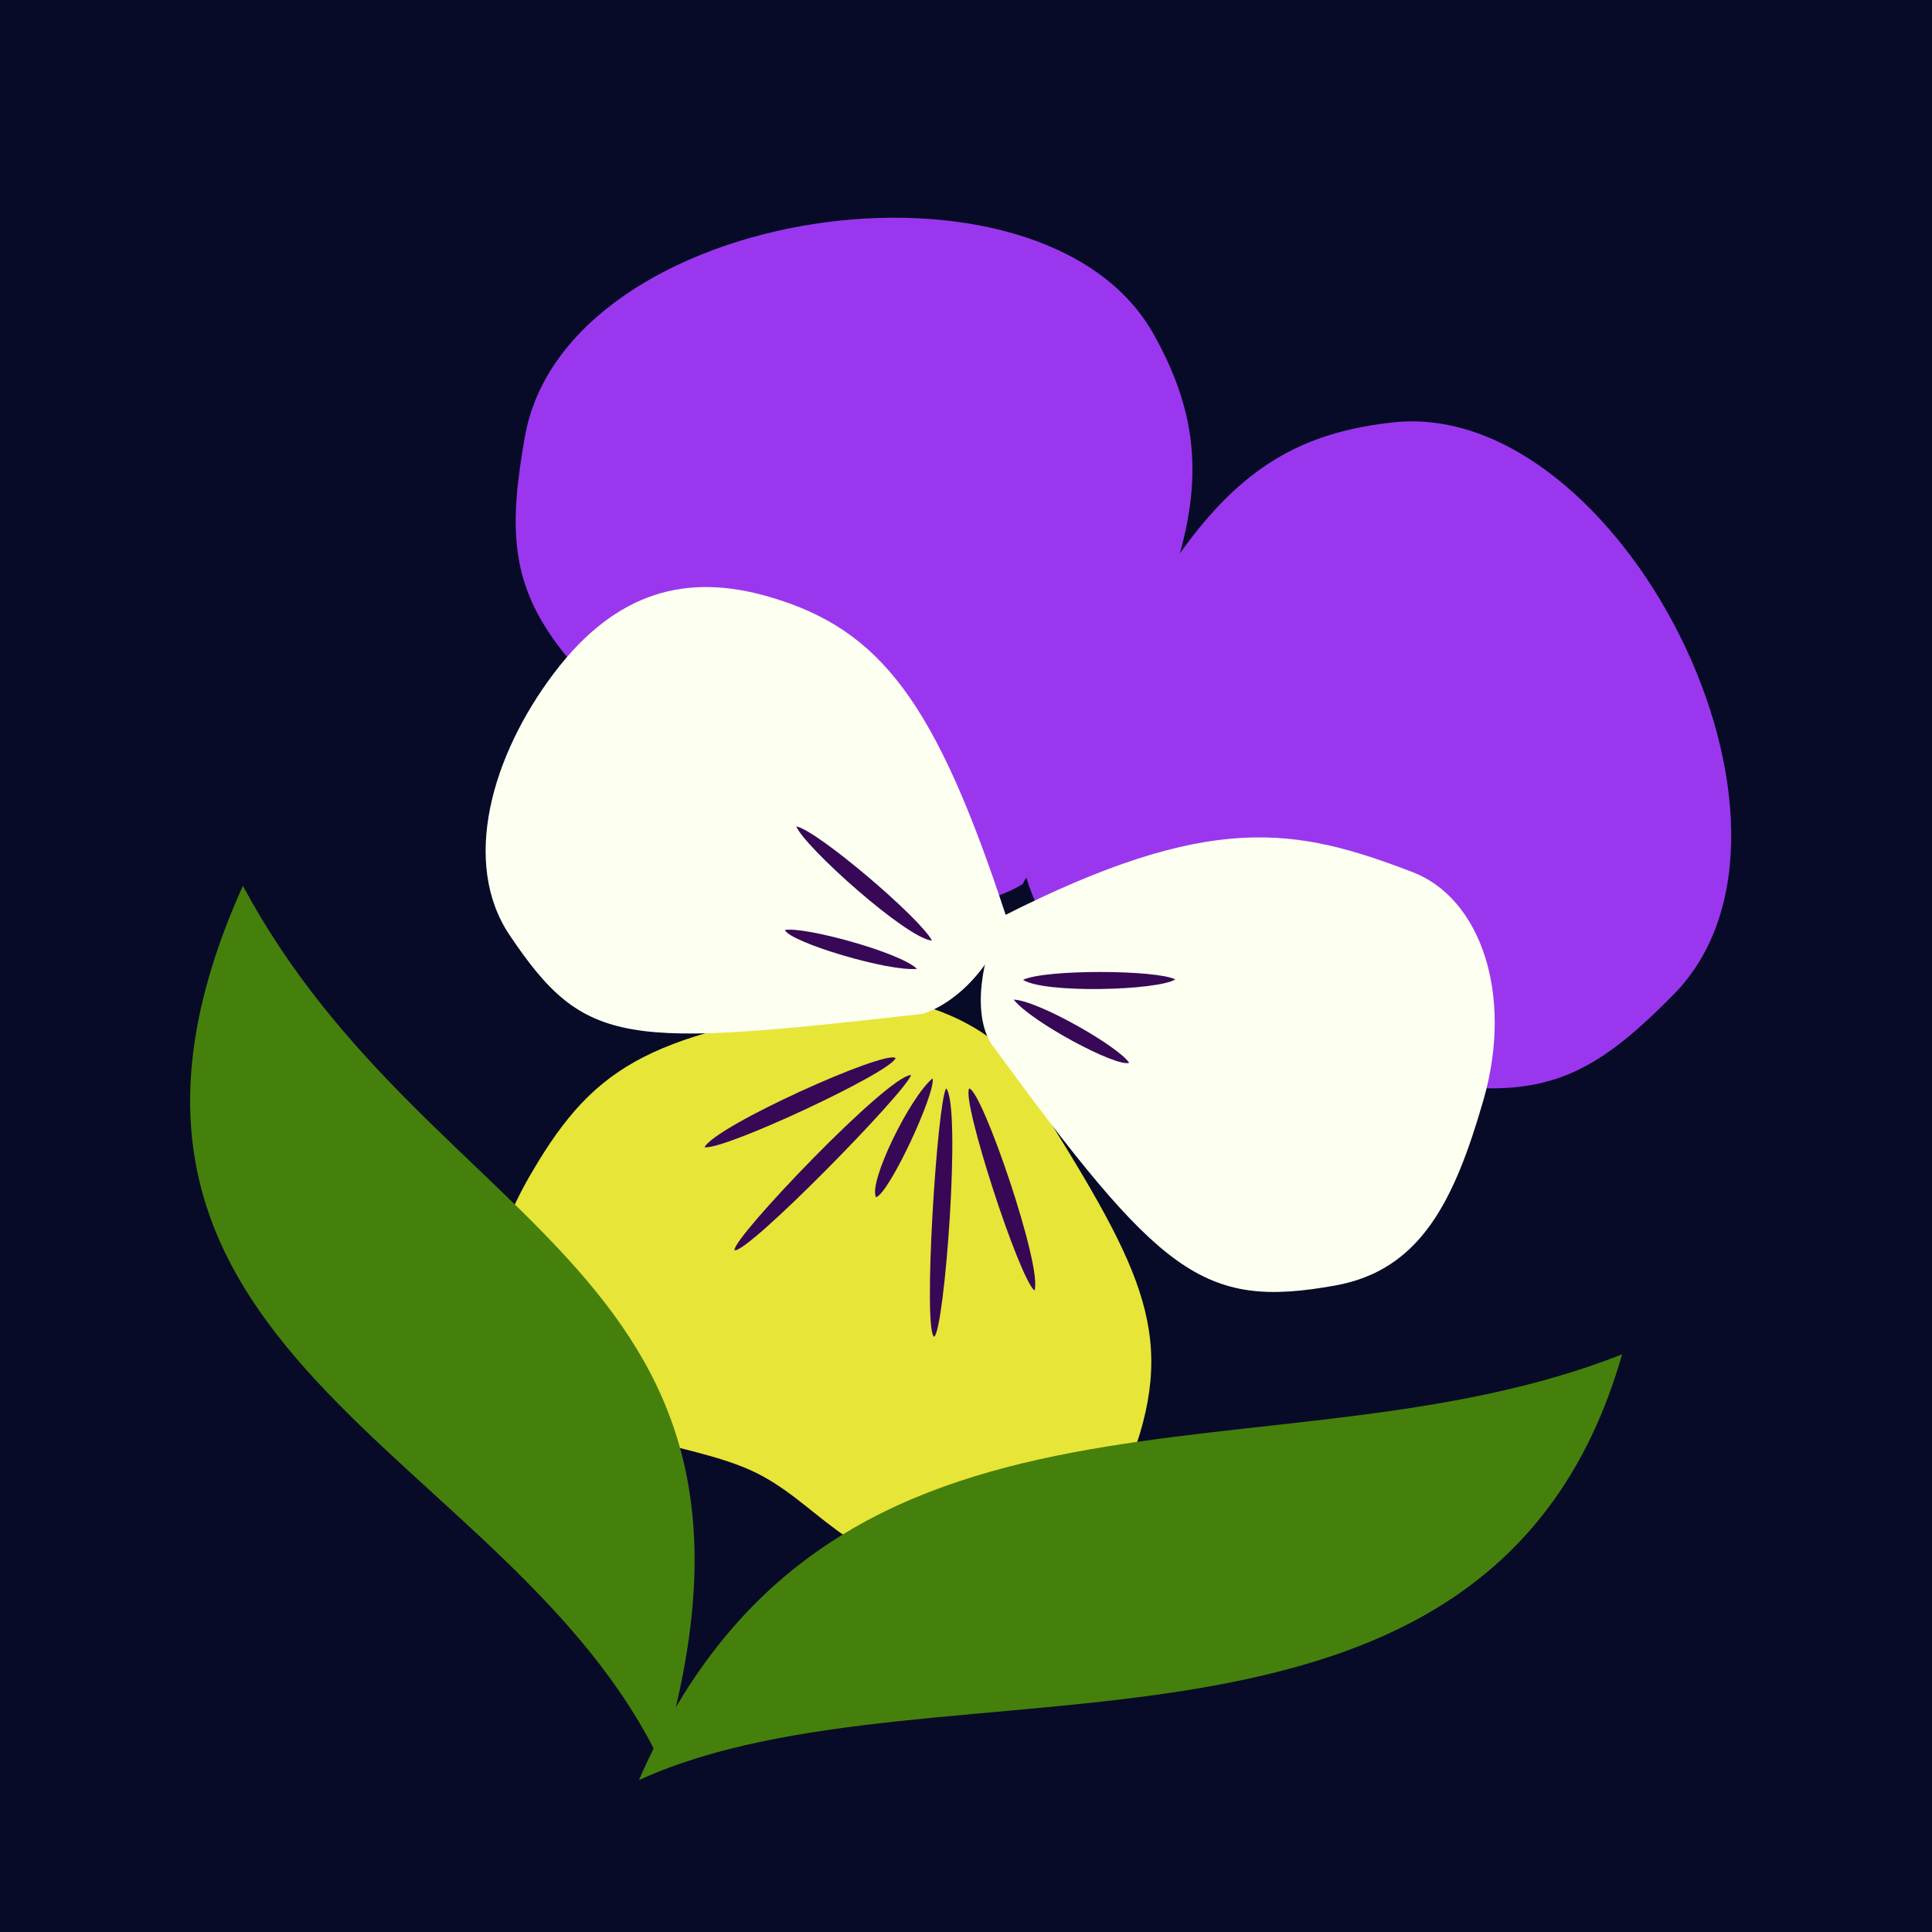
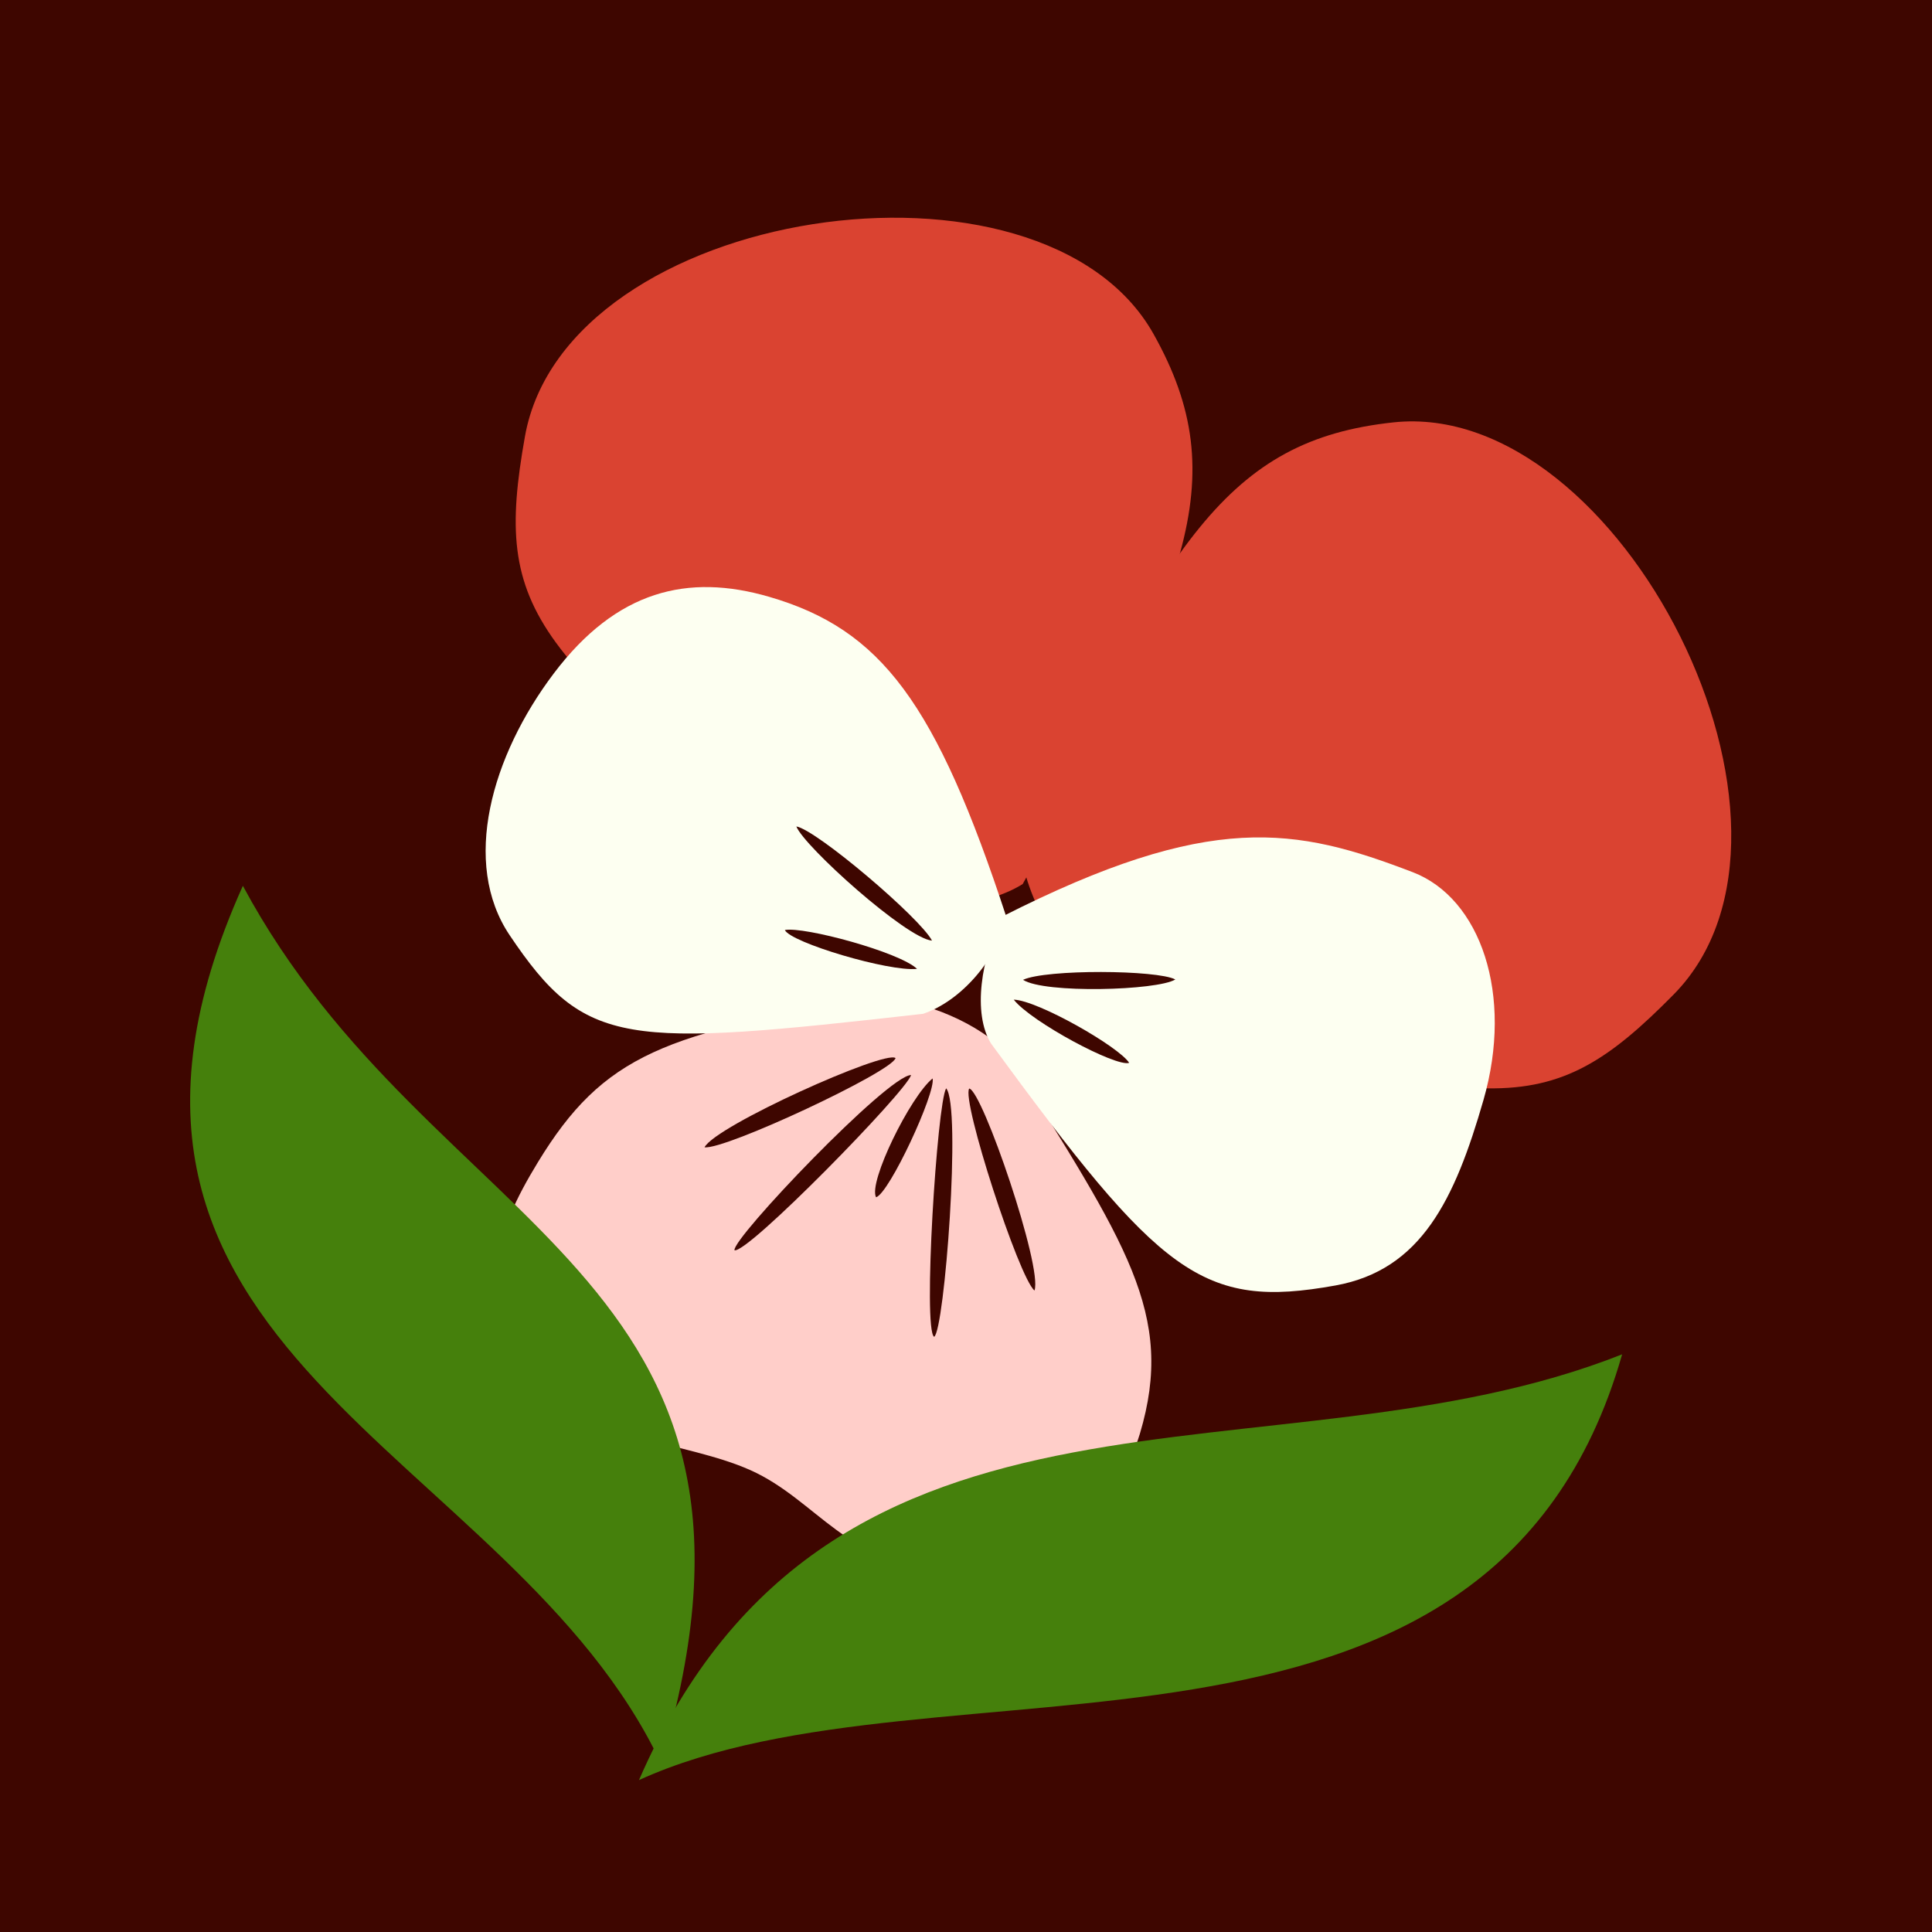
- <svg xmlns="http://www.w3.org/2000/svg" id="svg8" version="1.1" viewBox="0 0 52.917 52.917" height="200" width="200">
+ <svg xmlns="http://www.w3.org/2000/svg" id="svg8" version="1.1" viewBox="0 0 26.458 26.458" height="100" width="100">
  <defs id="defs2" />
-   <g transform="translate(0,-244.0833)" id="layer1">
-     <rect y="244.083" x="0" height="52.917" width="52.917" id="rect864" style="color:#000000;clip-rule:nonzero;display:inline;overflow:visible;visibility:visible;opacity:1;isolation:auto;mix-blend-mode:normal;color-interpolation:sRGB;color-interpolation-filters:linearRGB;solid-color:#000000;solid-opacity:1;vector-effect:none;fill:#070b27;fill-opacity:1;fill-rule:nonzero;stroke:none;stroke-width:0.794;stroke-linecap:round;stroke-linejoin:round;stroke-miterlimit:4;stroke-dasharray:none;stroke-dashoffset:0;stroke-opacity:1;paint-order:normal;color-rendering:auto;image-rendering:auto;shape-rendering:auto;text-rendering:auto;enable-background:accumulate" />
+   <g transform="matrix(0.4999998,0,0,0.4999998,1.2230884e-5,-122.0416)" id="layer1">
+     <rect y="244.083" x="-2.4613956e-07" height="52.917" width="52.917" id="rect864" style="color:#000000;clip-rule:nonzero;display:inline;overflow:visible;visibility:visible;opacity:1;isolation:auto;mix-blend-mode:normal;color-interpolation:sRGB;color-interpolation-filters:linearRGB;solid-color:#000000;solid-opacity:1;vector-effect:none;fill:#3e0600;fill-opacity:1;fill-rule:nonzero;stroke:none;stroke-width:0.794;stroke-linecap:round;stroke-linejoin:round;stroke-miterlimit:4;stroke-dasharray:none;stroke-dashoffset:0;stroke-opacity:1;paint-order:normal;color-rendering:auto;image-rendering:auto;shape-rendering:auto;text-rendering:auto;enable-background:accumulate" />
    <g transform="translate(2.400053,-2.004522)" id="g1156">
      <g id="g1114" transform="matrix(1.766398,0.7863275,-0.7863275,1.766398,196.7343,-251.1288)" style="stroke-width:0.517">
-         <path id="path815-5-9" d="M 28.582,281.901 C 28.737,277.118 28.898,275.447 30.96,274.253 32.358,273.444 34.379,274.114 35.906,275.375 37.432,276.636 38.464,278.487 37.881,280.042 36.971,282.465 36.243,282.632 30.555,283.32 29.863,283.225 28.884,282.493 28.582,281.901 Z" style="color:#000000;clip-rule:nonzero;display:inline;overflow:visible;visibility:visible;opacity:1;isolation:auto;mix-blend-mode:normal;color-interpolation:sRGB;color-interpolation-filters:linearRGB;solid-color:#000000;solid-opacity:1;vector-effect:none;fill:#9a37ee;fill-opacity:1;fill-rule:nonzero;stroke:none;stroke-width:0.411;stroke-linecap:round;stroke-linejoin:round;stroke-miterlimit:4;stroke-dasharray:none;stroke-dashoffset:0;stroke-opacity:1;paint-order:normal;color-rendering:auto;image-rendering:auto;shape-rendering:auto;text-rendering:auto;enable-background:accumulate" />
-         <path id="path815-5" d="M 28.82,282.364 C 29.221,277.597 29.255,275.918 27.345,274.493 26.05,273.527 23.965,273.958 22.302,275.034 20.64,276.109 19.401,277.829 19.8,279.44 20.422,281.953 21.126,282.202 26.696,283.546 27.395,283.531 28.452,282.917 28.82,282.364 Z" style="color:#000000;clip-rule:nonzero;display:inline;overflow:visible;visibility:visible;opacity:1;isolation:auto;mix-blend-mode:normal;color-interpolation:sRGB;color-interpolation-filters:linearRGB;solid-color:#000000;solid-opacity:1;vector-effect:none;fill:#9a37ee;fill-opacity:1;fill-rule:nonzero;stroke:none;stroke-width:0.411;stroke-linecap:round;stroke-linejoin:round;stroke-miterlimit:4;stroke-dasharray:none;stroke-dashoffset:0;stroke-opacity:1;paint-order:normal;color-rendering:auto;image-rendering:auto;shape-rendering:auto;text-rendering:auto;enable-background:accumulate" />
+         <path id="path815-5-9" d="M 28.582,281.901 C 28.737,277.118 28.898,275.447 30.96,274.253 32.358,273.444 34.379,274.114 35.906,275.375 37.432,276.636 38.464,278.487 37.881,280.042 36.971,282.465 36.243,282.632 30.555,283.32 29.863,283.225 28.884,282.493 28.582,281.901 Z" style="color:#000000;clip-rule:nonzero;display:inline;overflow:visible;visibility:visible;opacity:1;isolation:auto;mix-blend-mode:normal;color-interpolation:sRGB;color-interpolation-filters:linearRGB;solid-color:#000000;solid-opacity:1;vector-effect:none;fill:#da4331;fill-opacity:1;fill-rule:nonzero;stroke:none;stroke-width:0.411;stroke-linecap:round;stroke-linejoin:round;stroke-miterlimit:4;stroke-dasharray:none;stroke-dashoffset:0;stroke-opacity:1;paint-order:normal;color-rendering:auto;image-rendering:auto;shape-rendering:auto;text-rendering:auto;enable-background:accumulate" />
+         <path id="path815-5" d="M 28.82,282.364 C 29.221,277.597 29.255,275.918 27.345,274.493 26.05,273.527 23.965,273.958 22.302,275.034 20.64,276.109 19.401,277.829 19.8,279.44 20.422,281.953 21.126,282.202 26.696,283.546 27.395,283.531 28.452,282.917 28.82,282.364 Z" style="color:#000000;clip-rule:nonzero;display:inline;overflow:visible;visibility:visible;opacity:1;isolation:auto;mix-blend-mode:normal;color-interpolation:sRGB;color-interpolation-filters:linearRGB;solid-color:#000000;solid-opacity:1;vector-effect:none;fill:#da4331;fill-opacity:1;fill-rule:nonzero;stroke:none;stroke-width:0.411;stroke-linecap:round;stroke-linejoin:round;stroke-miterlimit:4;stroke-dasharray:none;stroke-dashoffset:0;stroke-opacity:1;paint-order:normal;color-rendering:auto;image-rendering:auto;shape-rendering:auto;text-rendering:auto;enable-background:accumulate" />
        <g id="g1039" style="stroke-width:0.517">
-           <path style="color:#000000;clip-rule:nonzero;display:inline;overflow:visible;visibility:visible;opacity:1;isolation:auto;mix-blend-mode:normal;color-interpolation:sRGB;color-interpolation-filters:linearRGB;solid-color:#000000;solid-opacity:1;vector-effect:none;fill:#e7e538;fill-opacity:1;fill-rule:nonzero;stroke:none;stroke-width:0.411;stroke-linecap:round;stroke-linejoin:round;stroke-miterlimit:4;stroke-dasharray:none;stroke-dashoffset:0;stroke-opacity:1;paint-order:normal;color-rendering:auto;image-rendering:auto;shape-rendering:auto;text-rendering:auto;enable-background:accumulate" d="M 27.667,284.65 C 25.037,286.328 24.376,287 24.149,288.755 23.995,289.945 24.089,290.807 25.39,291.492 26.507,292.079 27.634,291.518 28.671,291.518 29.707,291.518 30.531,292.221 31.647,291.634 32.949,290.949 33.657,289.992 33.503,288.802 33.276,287.047 32.237,286.428 29.607,284.65 29.067,284.416 28.225,284.439 27.667,284.65 Z" id="path815-5-73-2-5" />
+           <path style="color:#000000;clip-rule:nonzero;display:inline;overflow:visible;visibility:visible;opacity:1;isolation:auto;mix-blend-mode:normal;color-interpolation:sRGB;color-interpolation-filters:linearRGB;solid-color:#000000;solid-opacity:1;vector-effect:none;fill:#ffcec9;fill-opacity:1;fill-rule:nonzero;stroke:none;stroke-width:0.411;stroke-linecap:round;stroke-linejoin:round;stroke-miterlimit:4;stroke-dasharray:none;stroke-dashoffset:0;stroke-opacity:1;paint-order:normal;color-rendering:auto;image-rendering:auto;shape-rendering:auto;text-rendering:auto;enable-background:accumulate" d="M 27.667,284.65 C 25.037,286.328 24.376,287 24.149,288.755 23.995,289.945 24.089,290.807 25.39,291.492 26.507,292.079 27.634,291.518 28.671,291.518 29.707,291.518 30.531,292.221 31.647,291.634 32.949,290.949 33.657,289.992 33.503,288.802 33.276,287.047 32.237,286.428 29.607,284.65 29.067,284.416 28.225,284.439 27.667,284.65 Z" id="path815-5-73-2-5" />
          <g id="g1030" style="stroke-width:0.517">
-             <path id="path942" d="M 28.774,285.399 C 28.899,285.567 28.876,287.131 28.727,287.263 28.536,287.116 28.59,285.759 28.774,285.399 Z" style="color:#000000;clip-rule:nonzero;display:inline;overflow:visible;visibility:visible;opacity:1;isolation:auto;mix-blend-mode:normal;color-interpolation:sRGB;color-interpolation-filters:linearRGB;solid-color:#000000;solid-opacity:1;vector-effect:none;fill:#370856;fill-opacity:1;fill-rule:nonzero;stroke:none;stroke-width:0.411;stroke-linecap:round;stroke-linejoin:round;stroke-miterlimit:4;stroke-dasharray:none;stroke-dashoffset:0;stroke-opacity:1;paint-order:normal;color-rendering:auto;image-rendering:auto;shape-rendering:auto;text-rendering:auto;enable-background:accumulate" />
-             <path id="path942-7" d="M 28.476,285.479 C 28.506,285.729 27.392,288.733 27.2,288.764 27.099,288.63 28.176,285.616 28.476,285.479 Z" style="color:#000000;clip-rule:nonzero;display:inline;overflow:visible;visibility:visible;opacity:1;isolation:auto;mix-blend-mode:normal;color-interpolation:sRGB;color-interpolation-filters:linearRGB;solid-color:#000000;solid-opacity:1;vector-effect:none;fill:#370856;fill-opacity:1;fill-rule:nonzero;stroke:none;stroke-width:0.411;stroke-linecap:round;stroke-linejoin:round;stroke-miterlimit:4;stroke-dasharray:none;stroke-dashoffset:0;stroke-opacity:1;paint-order:normal;color-rendering:auto;image-rendering:auto;shape-rendering:auto;text-rendering:auto;enable-background:accumulate" />
-             <path id="path942-7-9" d="M 28.177,285.349 C 28.214,285.543 26.499,287.524 26.219,287.604 26.239,287.261 27.995,285.3 28.177,285.349 Z" style="color:#000000;clip-rule:nonzero;display:inline;overflow:visible;visibility:visible;opacity:1;isolation:auto;mix-blend-mode:normal;color-interpolation:sRGB;color-interpolation-filters:linearRGB;solid-color:#000000;solid-opacity:1;vector-effect:none;fill:#370856;fill-opacity:1;fill-rule:nonzero;stroke:none;stroke-width:0.411;stroke-linecap:round;stroke-linejoin:round;stroke-miterlimit:4;stroke-dasharray:none;stroke-dashoffset:0;stroke-opacity:1;paint-order:normal;color-rendering:auto;image-rendering:auto;shape-rendering:auto;text-rendering:auto;enable-background:accumulate" />
-             <path id="path942-7-0" d="M 29.006,285.449 C 28.977,285.699 30.091,288.703 30.282,288.734 30.383,288.6 29.307,285.586 29.006,285.449 Z" style="color:#000000;clip-rule:nonzero;display:inline;overflow:visible;visibility:visible;opacity:1;isolation:auto;mix-blend-mode:normal;color-interpolation:sRGB;color-interpolation-filters:linearRGB;solid-color:#000000;solid-opacity:1;vector-effect:none;fill:#370856;fill-opacity:1;fill-rule:nonzero;stroke:none;stroke-width:0.411;stroke-linecap:round;stroke-linejoin:round;stroke-miterlimit:4;stroke-dasharray:none;stroke-dashoffset:0;stroke-opacity:1;paint-order:normal;color-rendering:auto;image-rendering:auto;shape-rendering:auto;text-rendering:auto;enable-background:accumulate" />
-             <path id="path942-7-9-3" d="M 29.306,285.319 C 29.268,285.513 31.034,287.477 31.314,287.557 31.293,287.214 29.488,285.269 29.306,285.319 Z" style="color:#000000;clip-rule:nonzero;display:inline;overflow:visible;visibility:visible;opacity:1;isolation:auto;mix-blend-mode:normal;color-interpolation:sRGB;color-interpolation-filters:linearRGB;solid-color:#000000;solid-opacity:1;vector-effect:none;fill:#370856;fill-opacity:1;fill-rule:nonzero;stroke:none;stroke-width:0.411;stroke-linecap:round;stroke-linejoin:round;stroke-miterlimit:4;stroke-dasharray:none;stroke-dashoffset:0;stroke-opacity:1;paint-order:normal;color-rendering:auto;image-rendering:auto;shape-rendering:auto;text-rendering:auto;enable-background:accumulate" />
+             <path id="path942" d="M 28.774,285.399 C 28.899,285.567 28.876,287.131 28.727,287.263 28.536,287.116 28.59,285.759 28.774,285.399 Z" style="color:#000000;clip-rule:nonzero;display:inline;overflow:visible;visibility:visible;opacity:1;isolation:auto;mix-blend-mode:normal;color-interpolation:sRGB;color-interpolation-filters:linearRGB;solid-color:#000000;solid-opacity:1;vector-effect:none;fill:#3e0600;fill-opacity:1;fill-rule:nonzero;stroke:none;stroke-width:0.411;stroke-linecap:round;stroke-linejoin:round;stroke-miterlimit:4;stroke-dasharray:none;stroke-dashoffset:0;stroke-opacity:1;paint-order:normal;color-rendering:auto;image-rendering:auto;shape-rendering:auto;text-rendering:auto;enable-background:accumulate" />
+             <path id="path942-7" d="M 28.476,285.479 C 28.506,285.729 27.392,288.733 27.2,288.764 27.099,288.63 28.176,285.616 28.476,285.479 Z" style="color:#000000;clip-rule:nonzero;display:inline;overflow:visible;visibility:visible;opacity:1;isolation:auto;mix-blend-mode:normal;color-interpolation:sRGB;color-interpolation-filters:linearRGB;solid-color:#000000;solid-opacity:1;vector-effect:none;fill:#3e0600;fill-opacity:1;fill-rule:nonzero;stroke:none;stroke-width:0.411;stroke-linecap:round;stroke-linejoin:round;stroke-miterlimit:4;stroke-dasharray:none;stroke-dashoffset:0;stroke-opacity:1;paint-order:normal;color-rendering:auto;image-rendering:auto;shape-rendering:auto;text-rendering:auto;enable-background:accumulate" />
+             <path id="path942-7-9" d="M 28.177,285.349 C 28.214,285.543 26.499,287.524 26.219,287.604 26.239,287.261 27.995,285.3 28.177,285.349 Z" style="color:#000000;clip-rule:nonzero;display:inline;overflow:visible;visibility:visible;opacity:1;isolation:auto;mix-blend-mode:normal;color-interpolation:sRGB;color-interpolation-filters:linearRGB;solid-color:#000000;solid-opacity:1;vector-effect:none;fill:#3e0600;fill-opacity:1;fill-rule:nonzero;stroke:none;stroke-width:0.411;stroke-linecap:round;stroke-linejoin:round;stroke-miterlimit:4;stroke-dasharray:none;stroke-dashoffset:0;stroke-opacity:1;paint-order:normal;color-rendering:auto;image-rendering:auto;shape-rendering:auto;text-rendering:auto;enable-background:accumulate" />
+             <path id="path942-7-0" d="M 29.006,285.449 C 28.977,285.699 30.091,288.703 30.282,288.734 30.383,288.6 29.307,285.586 29.006,285.449 Z" style="color:#000000;clip-rule:nonzero;display:inline;overflow:visible;visibility:visible;opacity:1;isolation:auto;mix-blend-mode:normal;color-interpolation:sRGB;color-interpolation-filters:linearRGB;solid-color:#000000;solid-opacity:1;vector-effect:none;fill:#3e0600;fill-opacity:1;fill-rule:nonzero;stroke:none;stroke-width:0.411;stroke-linecap:round;stroke-linejoin:round;stroke-miterlimit:4;stroke-dasharray:none;stroke-dashoffset:0;stroke-opacity:1;paint-order:normal;color-rendering:auto;image-rendering:auto;shape-rendering:auto;text-rendering:auto;enable-background:accumulate" />
+             <path id="path942-7-9-3" d="M 29.306,285.319 C 29.268,285.513 31.034,287.477 31.314,287.557 31.293,287.214 29.488,285.269 29.306,285.319 Z" style="color:#000000;clip-rule:nonzero;display:inline;overflow:visible;visibility:visible;opacity:1;isolation:auto;mix-blend-mode:normal;color-interpolation:sRGB;color-interpolation-filters:linearRGB;solid-color:#000000;solid-opacity:1;vector-effect:none;fill:#3e0600;fill-opacity:1;fill-rule:nonzero;stroke:none;stroke-width:0.411;stroke-linecap:round;stroke-linejoin:round;stroke-miterlimit:4;stroke-dasharray:none;stroke-dashoffset:0;stroke-opacity:1;paint-order:normal;color-rendering:auto;image-rendering:auto;shape-rendering:auto;text-rendering:auto;enable-background:accumulate" />
          </g>
        </g>
        <g id="g1082" style="stroke-width:0.517">
          <path style="color:#000000;clip-rule:nonzero;display:inline;overflow:visible;visibility:visible;opacity:1;isolation:auto;mix-blend-mode:normal;color-interpolation:sRGB;color-interpolation-filters:linearRGB;solid-color:#000000;solid-opacity:1;vector-effect:none;fill:#fdfff1;fill-opacity:1;fill-rule:nonzero;stroke:none;stroke-width:0.411;stroke-linecap:round;stroke-linejoin:round;stroke-miterlimit:4;stroke-dasharray:none;stroke-dashoffset:0;stroke-opacity:1;paint-order:normal;color-rendering:auto;image-rendering:auto;shape-rendering:auto;text-rendering:auto;enable-background:accumulate" d="M 28.74,282.906 C 30.834,280.329 32.031,280.058 33.799,279.964 34.827,279.91 35.812,280.966 36.027,282.504 36.23,283.961 36.2,285.063 35.181,285.757 33.592,286.839 32.854,286.629 29.331,284.612 28.913,284.33 28.705,283.55 28.74,282.906 Z" id="path815-5-73-2" />
          <g id="g1076" style="stroke-width:0.517">
-             <path id="path942-5" d="M 29.37,283.912 C 29.687,283.783 31,283.915 31.228,284.065 31.084,284.198 29.723,284.099 29.37,283.912 Z" style="color:#000000;clip-rule:nonzero;display:inline;overflow:visible;visibility:visible;opacity:1;isolation:auto;mix-blend-mode:normal;color-interpolation:sRGB;color-interpolation-filters:linearRGB;solid-color:#000000;solid-opacity:1;vector-effect:none;fill:#370856;fill-opacity:1;fill-rule:nonzero;stroke:none;stroke-width:0.411;stroke-linecap:round;stroke-linejoin:round;stroke-miterlimit:4;stroke-dasharray:none;stroke-dashoffset:0;stroke-opacity:1;paint-order:normal;color-rendering:auto;image-rendering:auto;shape-rendering:auto;text-rendering:auto;enable-background:accumulate" />
-             <path id="path942-5-9" d="M 29.376,283.602 C 29.615,283.329 31.052,282.701 31.345,282.72 31.173,282.969 29.732,283.659 29.376,283.602 Z" style="color:#000000;clip-rule:nonzero;display:inline;overflow:visible;visibility:visible;opacity:1;isolation:auto;mix-blend-mode:normal;color-interpolation:sRGB;color-interpolation-filters:linearRGB;solid-color:#000000;solid-opacity:1;vector-effect:none;fill:#370856;fill-opacity:1;fill-rule:nonzero;stroke:none;stroke-width:0.411;stroke-linecap:round;stroke-linejoin:round;stroke-miterlimit:4;stroke-dasharray:none;stroke-dashoffset:0;stroke-opacity:1;paint-order:normal;color-rendering:auto;image-rendering:auto;shape-rendering:auto;text-rendering:auto;enable-background:accumulate" />
+             <path id="path942-5" d="M 29.37,283.912 C 29.687,283.783 31,283.915 31.228,284.065 31.084,284.198 29.723,284.099 29.37,283.912 Z" style="color:#000000;clip-rule:nonzero;display:inline;overflow:visible;visibility:visible;opacity:1;isolation:auto;mix-blend-mode:normal;color-interpolation:sRGB;color-interpolation-filters:linearRGB;solid-color:#000000;solid-opacity:1;vector-effect:none;fill:#3e0600;fill-opacity:1;fill-rule:nonzero;stroke:none;stroke-width:0.411;stroke-linecap:round;stroke-linejoin:round;stroke-miterlimit:4;stroke-dasharray:none;stroke-dashoffset:0;stroke-opacity:1;paint-order:normal;color-rendering:auto;image-rendering:auto;shape-rendering:auto;text-rendering:auto;enable-background:accumulate" />
+             <path id="path942-5-9" d="M 29.376,283.602 C 29.615,283.329 31.052,282.701 31.345,282.72 31.173,282.969 29.732,283.659 29.376,283.602 Z" style="color:#000000;clip-rule:nonzero;display:inline;overflow:visible;visibility:visible;opacity:1;isolation:auto;mix-blend-mode:normal;color-interpolation:sRGB;color-interpolation-filters:linearRGB;solid-color:#000000;solid-opacity:1;vector-effect:none;fill:#3e0600;fill-opacity:1;fill-rule:nonzero;stroke:none;stroke-width:0.411;stroke-linecap:round;stroke-linejoin:round;stroke-miterlimit:4;stroke-dasharray:none;stroke-dashoffset:0;stroke-opacity:1;paint-order:normal;color-rendering:auto;image-rendering:auto;shape-rendering:auto;text-rendering:auto;enable-background:accumulate" />
          </g>
        </g>
        <g id="g1092" style="stroke-width:0.517">
          <path style="color:#000000;clip-rule:nonzero;display:inline;overflow:visible;visibility:visible;opacity:1;isolation:auto;mix-blend-mode:normal;color-interpolation:sRGB;color-interpolation-filters:linearRGB;solid-color:#000000;solid-opacity:1;vector-effect:none;fill:#fdfff1;fill-opacity:1;fill-rule:nonzero;stroke:none;stroke-width:0.411;stroke-linecap:round;stroke-linejoin:round;stroke-miterlimit:4;stroke-dasharray:none;stroke-dashoffset:0;stroke-opacity:1;paint-order:normal;color-rendering:auto;image-rendering:auto;shape-rendering:auto;text-rendering:auto;enable-background:accumulate" d="M 28.804,282.891 C 26.653,280.515 25.521,279.884 23.884,280.108 22.695,280.27 21.873,280.904 21.539,282.337 21.206,283.769 21.431,285.327 22.475,285.982 24.104,287.004 24.609,286.774 28.278,284.618 28.698,284.233 28.925,283.48 28.804,282.891 Z" id="path815-5-73" />
          <g id="g1086" style="stroke-width:0.517">
-             <path id="path942-5-3" d="M 27.941,284.071 C 27.619,283.954 26.229,284.172 26.007,284.33 26.156,284.458 27.595,284.272 27.941,284.071 Z" style="color:#000000;clip-rule:nonzero;display:inline;overflow:visible;visibility:visible;opacity:1;isolation:auto;mix-blend-mode:normal;color-interpolation:sRGB;color-interpolation-filters:linearRGB;solid-color:#000000;solid-opacity:1;vector-effect:none;fill:#370856;fill-opacity:1;fill-rule:nonzero;stroke:none;stroke-width:0.411;stroke-linecap:round;stroke-linejoin:round;stroke-miterlimit:4;stroke-dasharray:none;stroke-dashoffset:0;stroke-opacity:1;paint-order:normal;color-rendering:auto;image-rendering:auto;shape-rendering:auto;text-rendering:auto;enable-background:accumulate" />
-             <path id="path942-5-9-6" d="M 27.972,283.619 C 27.687,283.393 25.843,282.851 25.559,282.923 25.773,283.137 27.632,283.739 27.972,283.619 Z" style="color:#000000;clip-rule:nonzero;display:inline;overflow:visible;visibility:visible;opacity:1;isolation:auto;mix-blend-mode:normal;color-interpolation:sRGB;color-interpolation-filters:linearRGB;solid-color:#000000;solid-opacity:1;vector-effect:none;fill:#370856;fill-opacity:1;fill-rule:nonzero;stroke:none;stroke-width:0.411;stroke-linecap:round;stroke-linejoin:round;stroke-miterlimit:4;stroke-dasharray:none;stroke-dashoffset:0;stroke-opacity:1;paint-order:normal;color-rendering:auto;image-rendering:auto;shape-rendering:auto;text-rendering:auto;enable-background:accumulate" />
+             <path id="path942-5-3" d="M 27.941,284.071 C 27.619,283.954 26.229,284.172 26.007,284.33 26.156,284.458 27.595,284.272 27.941,284.071 Z" style="color:#000000;clip-rule:nonzero;display:inline;overflow:visible;visibility:visible;opacity:1;isolation:auto;mix-blend-mode:normal;color-interpolation:sRGB;color-interpolation-filters:linearRGB;solid-color:#000000;solid-opacity:1;vector-effect:none;fill:#3e0600;fill-opacity:1;fill-rule:nonzero;stroke:none;stroke-width:0.411;stroke-linecap:round;stroke-linejoin:round;stroke-miterlimit:4;stroke-dasharray:none;stroke-dashoffset:0;stroke-opacity:1;paint-order:normal;color-rendering:auto;image-rendering:auto;shape-rendering:auto;text-rendering:auto;enable-background:accumulate" />
+             <path id="path942-5-9-6" d="M 27.972,283.619 C 27.687,283.393 25.843,282.851 25.559,282.923 25.773,283.137 27.632,283.739 27.972,283.619 Z" style="color:#000000;clip-rule:nonzero;display:inline;overflow:visible;visibility:visible;opacity:1;isolation:auto;mix-blend-mode:normal;color-interpolation:sRGB;color-interpolation-filters:linearRGB;solid-color:#000000;solid-opacity:1;vector-effect:none;fill:#3e0600;fill-opacity:1;fill-rule:nonzero;stroke:none;stroke-width:0.411;stroke-linecap:round;stroke-linejoin:round;stroke-miterlimit:4;stroke-dasharray:none;stroke-dashoffset:0;stroke-opacity:1;paint-order:normal;color-rendering:auto;image-rendering:auto;shape-rendering:auto;text-rendering:auto;enable-background:accumulate" />
          </g>
        </g>
      </g>
      <path style="color:#000000;clip-rule:nonzero;display:inline;overflow:visible;visibility:visible;opacity:1;isolation:auto;mix-blend-mode:normal;color-interpolation:sRGB;color-interpolation-filters:linearRGB;solid-color:#000000;solid-opacity:1;vector-effect:none;fill:#45800c;fill-opacity:1;fill-rule:nonzero;stroke:none;stroke-width:0.794;stroke-linecap:round;stroke-linejoin:round;stroke-miterlimit:4;stroke-dasharray:none;stroke-dashoffset:0;stroke-opacity:1;paint-order:normal;color-rendering:auto;image-rendering:auto;shape-rendering:auto;text-rendering:auto;enable-background:accumulate" d="M 15.101,294.843 C 20.381,282.701 32.518,286.949 42.029,283.182 38.418,295.826 23.274,291.116 15.101,294.843 Z" id="path1116" />
      <path style="color:#000000;clip-rule:nonzero;display:inline;overflow:visible;visibility:visible;opacity:1;isolation:auto;mix-blend-mode:normal;color-interpolation:sRGB;color-interpolation-filters:linearRGB;solid-color:#000000;solid-opacity:1;vector-effect:none;fill:#45800c;fill-opacity:1;fill-rule:nonzero;stroke:none;stroke-width:0.794;stroke-linecap:round;stroke-linejoin:round;stroke-miterlimit:4;stroke-dasharray:none;stroke-dashoffset:0;stroke-opacity:1;paint-order:normal;color-rendering:auto;image-rendering:auto;shape-rendering:auto;text-rendering:auto;enable-background:accumulate" d="M 15.701,294.377 C 19.76,280.807 9.43,279.99 4.252,270.35 -1.518,283.178 11.589,285.691 15.701,294.377 Z" id="path1116-4" />
    </g>
  </g>
</svg>
